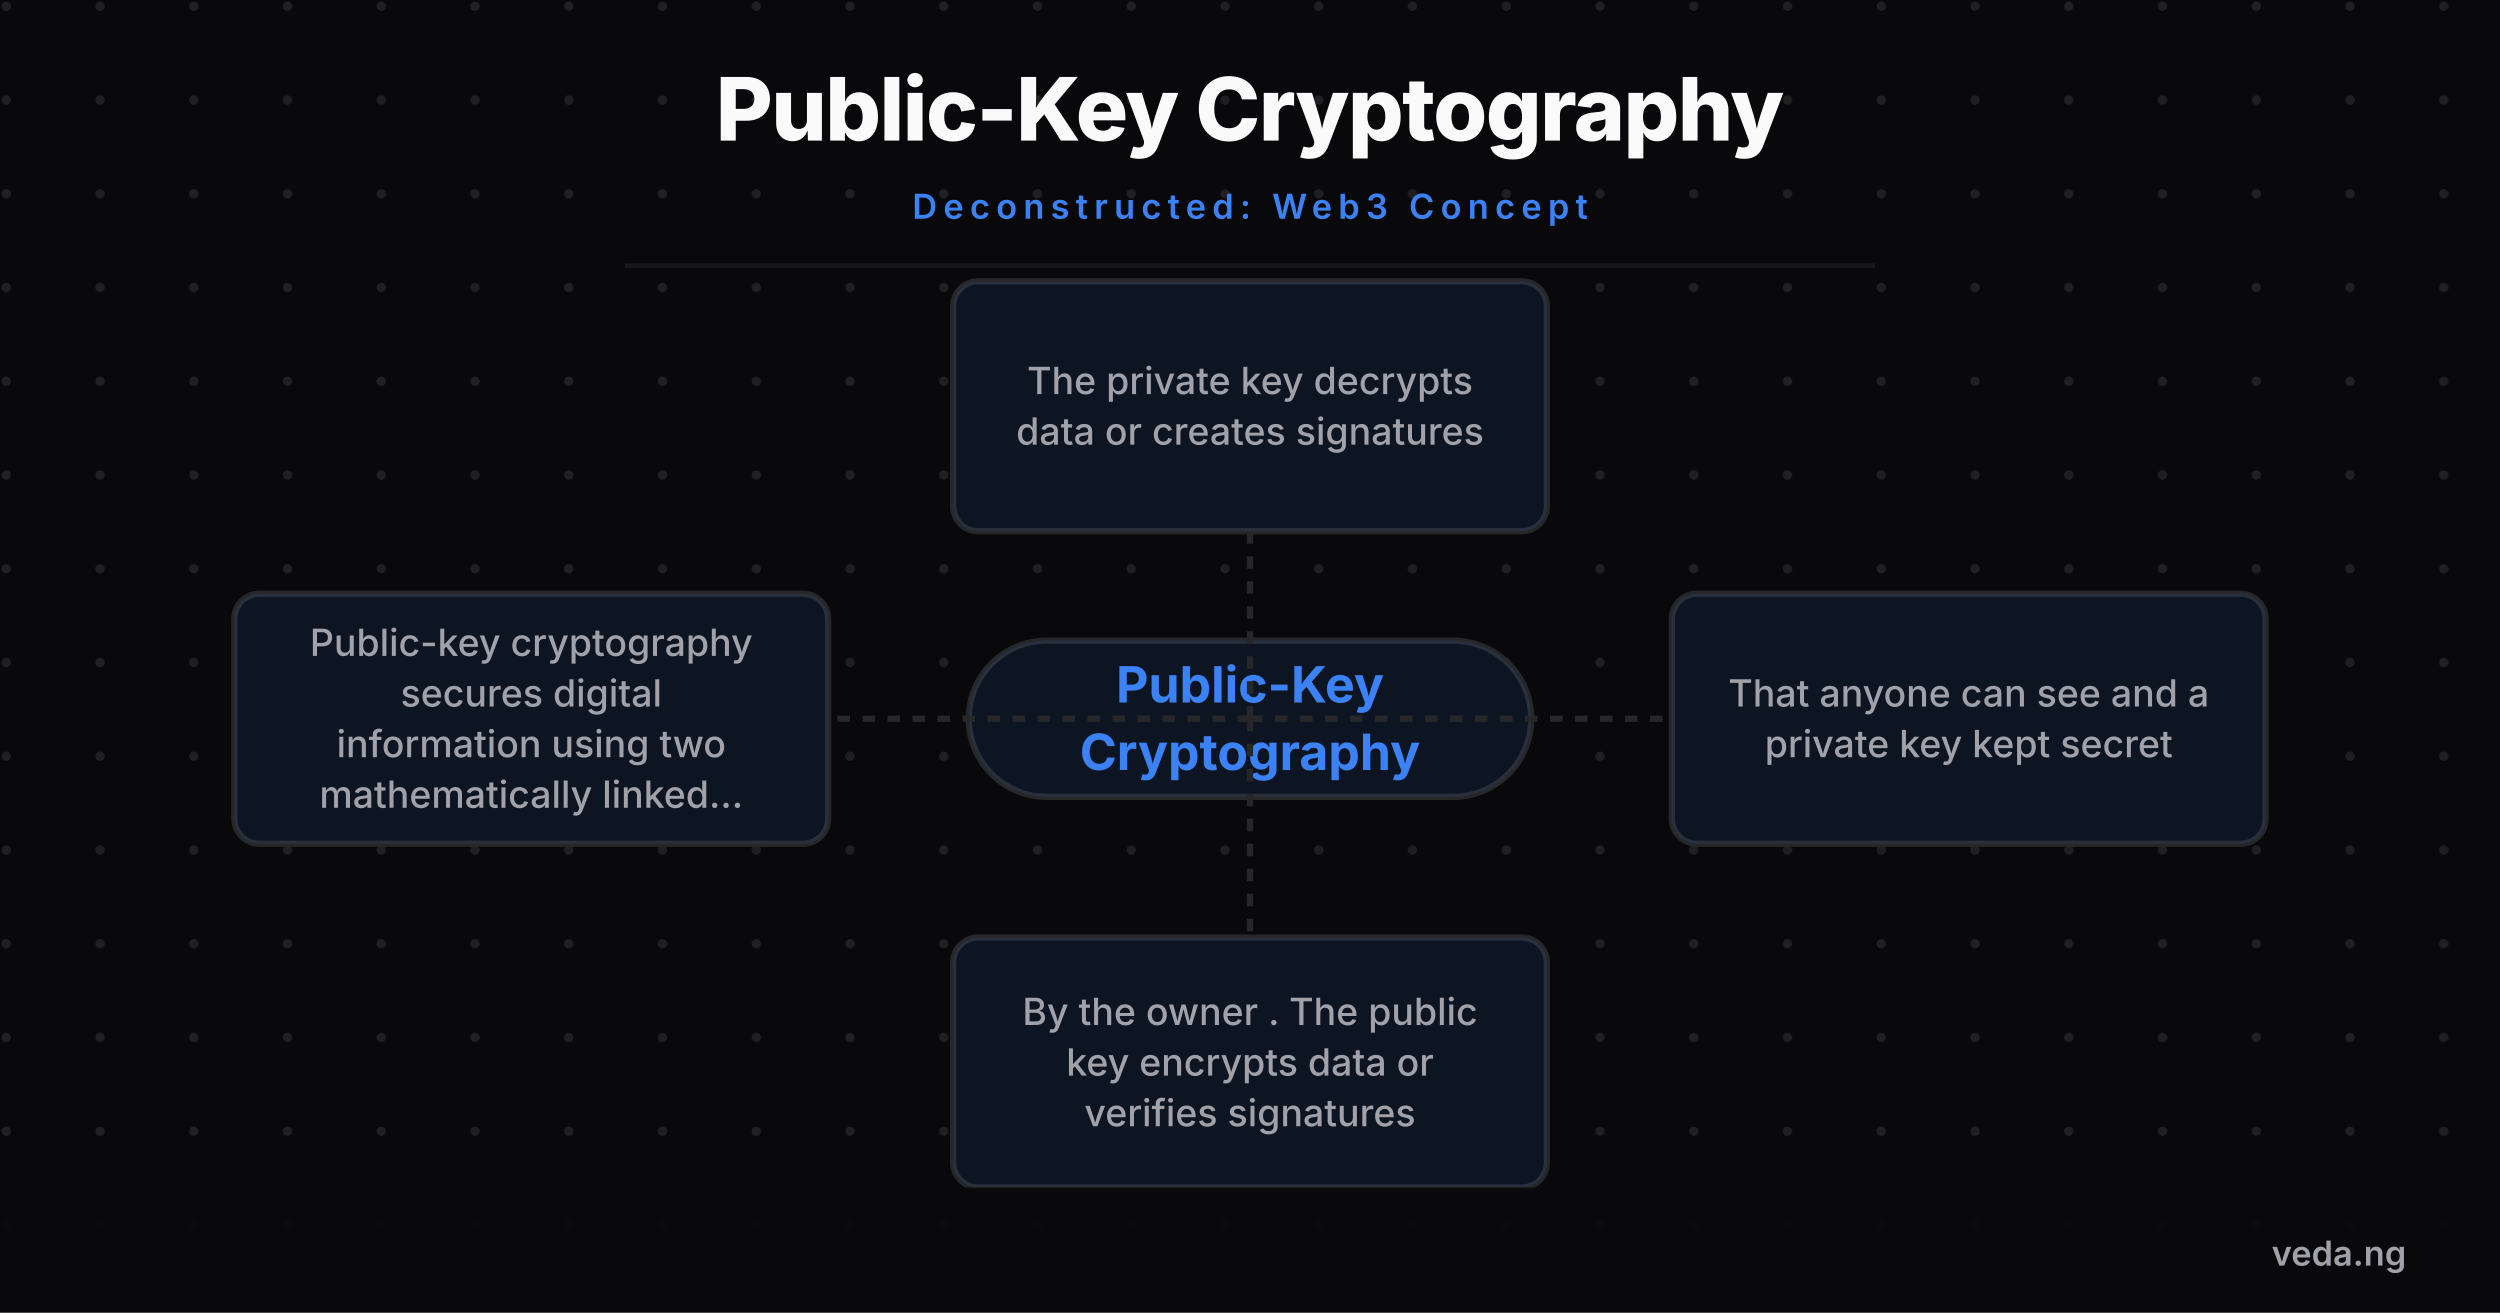
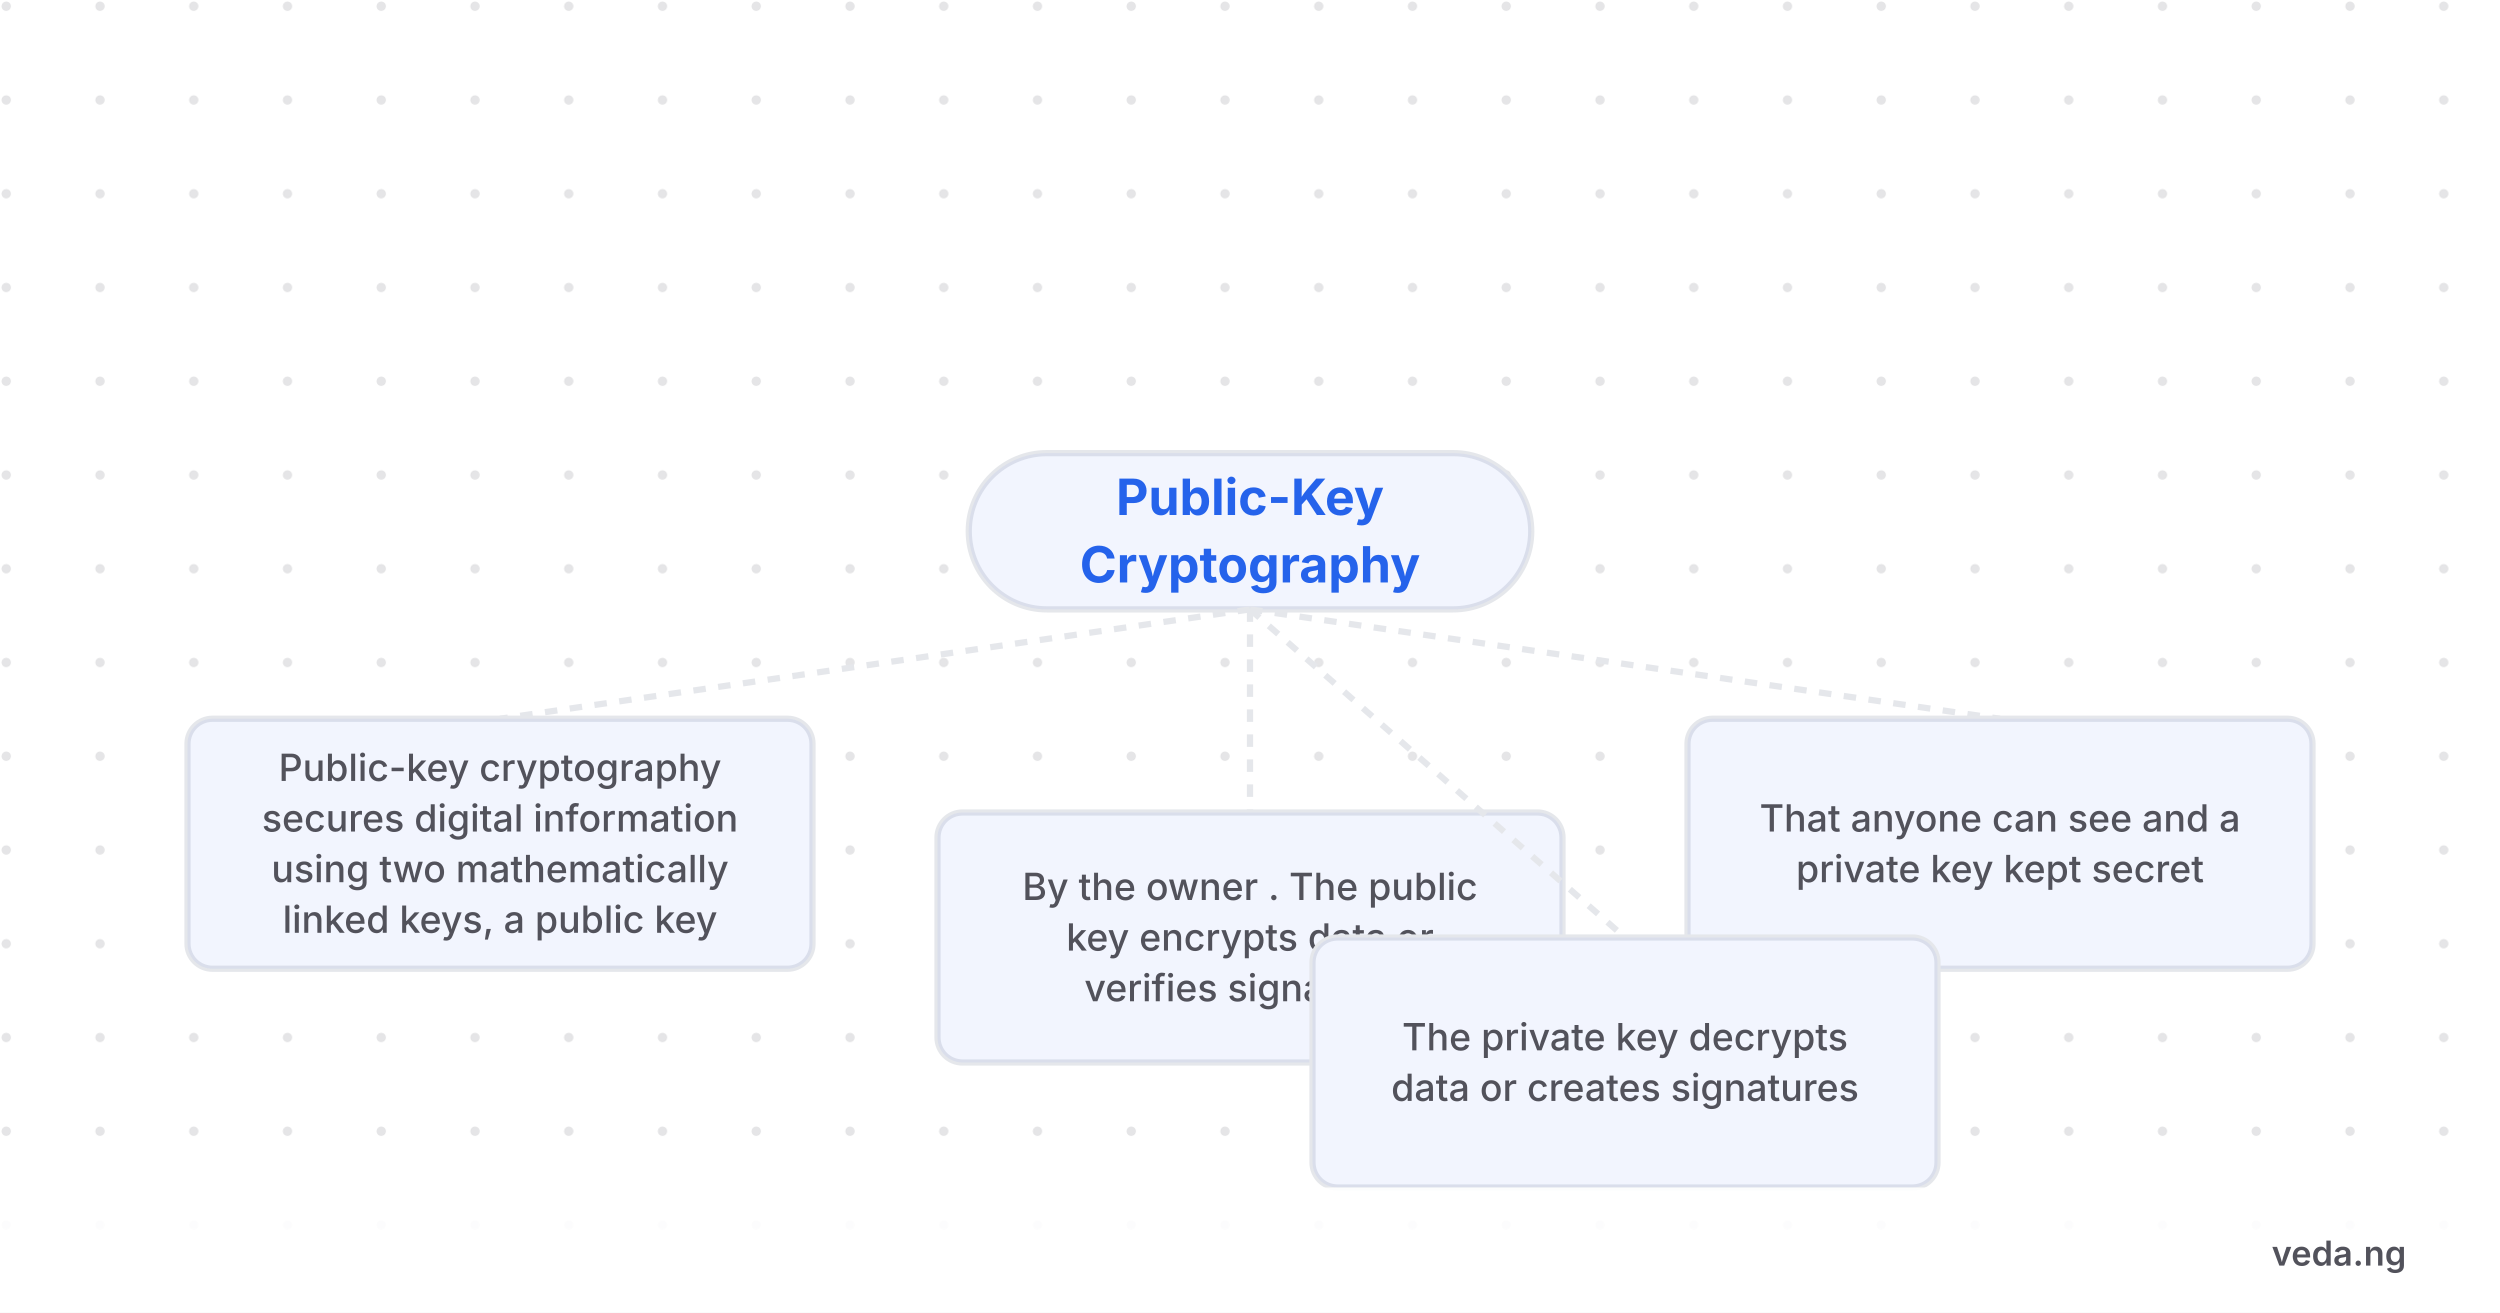
- <svg xmlns="http://www.w3.org/2000/svg" viewBox="0 0 800 420" width="800" height="420" style="background-color:#09090b">
+ <svg xmlns="http://www.w3.org/2000/svg" viewBox="0 0 800 420" width="800" height="420" style="background-color:#ffffff">
  <defs>
    <pattern id="grid" width="30" height="30" patternUnits="userSpaceOnUse">
-       <circle cx="2" cy="2" r="1.5" fill="#a1a1aa" opacity="0.15" />
+       <circle cx="2" cy="2" r="1.5" fill="#52525b" opacity="0.15" />
    </pattern>
    <marker id="arrow" markerWidth="10" markerHeight="10" refX="8" refY="5" orient="auto">
-       <path d="M 0 0 L 10 5 L 0 10 z" fill="#3b82f6" />
+       <path d="M 0 0 L 10 5 L 0 10 z" fill="#2563eb" />
    </marker>
  </defs>
-   <rect width="800" height="420" fill="#09090b" />
+   <rect width="800" height="420" fill="#ffffff" />
  <rect width="800" height="420" fill="url(#grid)" />
-   <text x="400" y="45" font-family="'Inter',sans-serif" font-weight="800" font-size="28" fill="#fafafa" text-anchor="middle" letter-spacing="-0.5">Public-Key Cryptography</text>
-   <text x="400" y="70" font-family="'Inter',sans-serif" font-weight="600" font-size="11" fill="#3b82f6" text-anchor="middle" letter-spacing="2" text-transform="uppercase">Deconstructed: Web3 Concept</text>
-   <line x1="200" y1="85" x2="600" y2="85" stroke="#27272a" stroke-width="1.5" opacity="0.5" />
-   <g transform="translate(0, 100)">
-     <rect x="310" y="105" width="180" height="50" rx="25" fill="#09090b" stroke="#27272a" stroke-width="2" />
-     <rect x="310" y="105" width="180" height="50" rx="25" fill="rgba(59,130,246,0.1)" />
-     <text x="400" y="124.8" font-family="'Inter',sans-serif" font-weight="700" font-size="16" fill="#3b82f6" text-anchor="middle">Public-Key</text>
-     <text x="400" y="146.4" font-family="'Inter',sans-serif" font-weight="700" font-size="16" fill="#3b82f6" text-anchor="middle">Cryptography</text>
-     <path d="M 400 130 L 170 130" fill="none" stroke="#27272a" stroke-width="2" stroke-dasharray="4 4" />
-     <rect x="75" y="90" width="190" height="80" rx="8" fill="#09090b" stroke="#27272a" stroke-width="2" />
-     <rect x="75" y="90" width="190" height="80" rx="8" fill="rgba(59,130,246,0.1)" />
-     <text x="170" y="109.9" font-family="'Inter',sans-serif" font-weight="500" font-size="12" fill="#a1a1aa" text-anchor="middle">Public-key cryptography</text>
-     <text x="170" y="126.1" font-family="'Inter',sans-serif" font-weight="500" font-size="12" fill="#a1a1aa" text-anchor="middle">secures digital</text>
-     <text x="170" y="142.3" font-family="'Inter',sans-serif" font-weight="500" font-size="12" fill="#a1a1aa" text-anchor="middle">information using two</text>
-     <text x="170" y="158.5" font-family="'Inter',sans-serif" font-weight="500" font-size="12" fill="#a1a1aa" text-anchor="middle">mathematically linked...</text>
-     <path d="M 400 130 L 630 130" fill="none" stroke="#27272a" stroke-width="2" stroke-dasharray="4 4" />
-     <rect x="535" y="90" width="190" height="80" rx="8" fill="#09090b" stroke="#27272a" stroke-width="2" />
-     <rect x="535" y="90" width="190" height="80" rx="8" fill="rgba(59,130,246,0.1)" />
-     <text x="630" y="126.1" font-family="'Inter',sans-serif" font-weight="500" font-size="12" fill="#a1a1aa" text-anchor="middle">That anyone can see and a</text>
-     <text x="630" y="142.3" font-family="'Inter',sans-serif" font-weight="500" font-size="12" fill="#a1a1aa" text-anchor="middle">private key kept secret</text>
-     <path d="M 400 130 L 400 240" fill="none" stroke="#27272a" stroke-width="2" stroke-dasharray="4 4" />
-     <rect x="305" y="200" width="190" height="80" rx="8" fill="#09090b" stroke="#27272a" stroke-width="2" />
-     <rect x="305" y="200" width="190" height="80" rx="8" fill="rgba(59,130,246,0.1)" />
-     <text x="400" y="228" font-family="'Inter',sans-serif" font-weight="500" font-size="12" fill="#a1a1aa" text-anchor="middle">By the owner . The public</text>
-     <text x="400" y="244.2" font-family="'Inter',sans-serif" font-weight="500" font-size="12" fill="#a1a1aa" text-anchor="middle">key encrypts data or</text>
-     <text x="400" y="260.4" font-family="'Inter',sans-serif" font-weight="500" font-size="12" fill="#a1a1aa" text-anchor="middle">verifies signatures</text>
-     <path d="M 400 130 L 400 30" fill="none" stroke="#27272a" stroke-width="2" stroke-dasharray="4 4" />
-     <rect x="305" y="-10" width="190" height="80" rx="8" fill="#09090b" stroke="#27272a" stroke-width="2" />
-     <rect x="305" y="-10" width="190" height="80" rx="8" fill="rgba(59,130,246,0.1)" />
-     <text x="400" y="26.1" font-family="'Inter',sans-serif" font-weight="500" font-size="12" fill="#a1a1aa" text-anchor="middle">The private key decrypts</text>
-     <text x="400" y="42.3" font-family="'Inter',sans-serif" font-weight="500" font-size="12" fill="#a1a1aa" text-anchor="middle">data or creates signatures</text>
+   <g transform="translate(0, 80)">
+     <rect x="310" y="65" width="180" height="50" rx="25" fill="#ffffff" stroke="#e5e7eb" stroke-width="2" />
+     <rect x="310" y="65" width="180" height="50" rx="25" fill="rgba(37,99,235,0.06)" />
+     <text x="400" y="84.8" font-family="'Inter',sans-serif" font-weight="700" font-size="16" fill="#2563eb" text-anchor="middle">Public-Key</text>
+     <text x="400" y="106.4" font-family="'Inter',sans-serif" font-weight="700" font-size="16" fill="#2563eb" text-anchor="middle">Cryptography</text>
+     <path d="M 400 115 L 160 150" fill="none" stroke="#e5e7eb" stroke-width="2" stroke-dasharray="4 4" />
+     <rect x="60" y="150" width="200" height="80" rx="8" fill="#ffffff" stroke="#e5e7eb" stroke-width="2" />
+     <rect x="60" y="150" width="200" height="80" rx="8" fill="rgba(37,99,235,0.06)" />
+     <text x="160" y="169.9" font-family="'Inter',sans-serif" font-weight="500" font-size="12" fill="#52525b" text-anchor="middle">Public-key cryptography</text>
+     <text x="160" y="186.1" font-family="'Inter',sans-serif" font-weight="500" font-size="12" fill="#52525b" text-anchor="middle">secures digital information</text>
+     <text x="160" y="202.3" font-family="'Inter',sans-serif" font-weight="500" font-size="12" fill="#52525b" text-anchor="middle">using two mathematically</text>
+     <text x="160" y="218.5" font-family="'Inter',sans-serif" font-weight="500" font-size="12" fill="#52525b" text-anchor="middle">linked keys, a public key</text>
+     <path d="M 400 115 L 640 150" fill="none" stroke="#e5e7eb" stroke-width="2" stroke-dasharray="4 4" />
+     <rect x="540" y="150" width="200" height="80" rx="8" fill="#ffffff" stroke="#e5e7eb" stroke-width="2" />
+     <rect x="540" y="150" width="200" height="80" rx="8" fill="rgba(37,99,235,0.06)" />
+     <text x="640" y="186.1" font-family="'Inter',sans-serif" font-weight="500" font-size="12" fill="#52525b" text-anchor="middle">That anyone can see and a</text>
+     <text x="640" y="202.3" font-family="'Inter',sans-serif" font-weight="500" font-size="12" fill="#52525b" text-anchor="middle">private key kept secret</text>
+     <path d="M 400 115 L 400 180" fill="none" stroke="#e5e7eb" stroke-width="2" stroke-dasharray="4 4" />
+     <rect x="300" y="180" width="200" height="80" rx="8" fill="#ffffff" stroke="#e5e7eb" stroke-width="2" />
+     <rect x="300" y="180" width="200" height="80" rx="8" fill="rgba(37,99,235,0.06)" />
+     <text x="400" y="208" font-family="'Inter',sans-serif" font-weight="500" font-size="12" fill="#52525b" text-anchor="middle">By the owner . The public</text>
+     <text x="400" y="224.2" font-family="'Inter',sans-serif" font-weight="500" font-size="12" fill="#52525b" text-anchor="middle">key encrypts data or</text>
+     <text x="400" y="240.4" font-family="'Inter',sans-serif" font-weight="500" font-size="12" fill="#52525b" text-anchor="middle">verifies signatures</text>
+     <path d="M 400 115 L 520 220" fill="none" stroke="#e5e7eb" stroke-width="2" stroke-dasharray="4 4" />
+     <rect x="420" y="220" width="200" height="80" rx="8" fill="#ffffff" stroke="#e5e7eb" stroke-width="2" />
+     <rect x="420" y="220" width="200" height="80" rx="8" fill="rgba(37,99,235,0.06)" />
+     <text x="520" y="256.1" font-family="'Inter',sans-serif" font-weight="500" font-size="12" fill="#52525b" text-anchor="middle">The private key decrypts</text>
+     <text x="520" y="272.3" font-family="'Inter',sans-serif" font-weight="500" font-size="12" fill="#52525b" text-anchor="middle">data or creates signatures</text>
  </g>
-   <rect x="0" y="380" width="800" height="40" fill="#09090b" opacity="0.9" />
-   <text x="770" y="405" font-family="'Inter',sans-serif" font-weight="600" font-size="11" fill="#a1a1aa" text-anchor="end">veda.ng</text>
+   <rect x="0" y="380" width="800" height="40" fill="#ffffff" opacity="0.9" />
+   <text x="770" y="405" font-family="'Inter',sans-serif" font-weight="600" font-size="11" fill="#52525b" text-anchor="end">veda.ng</text>
</svg>
